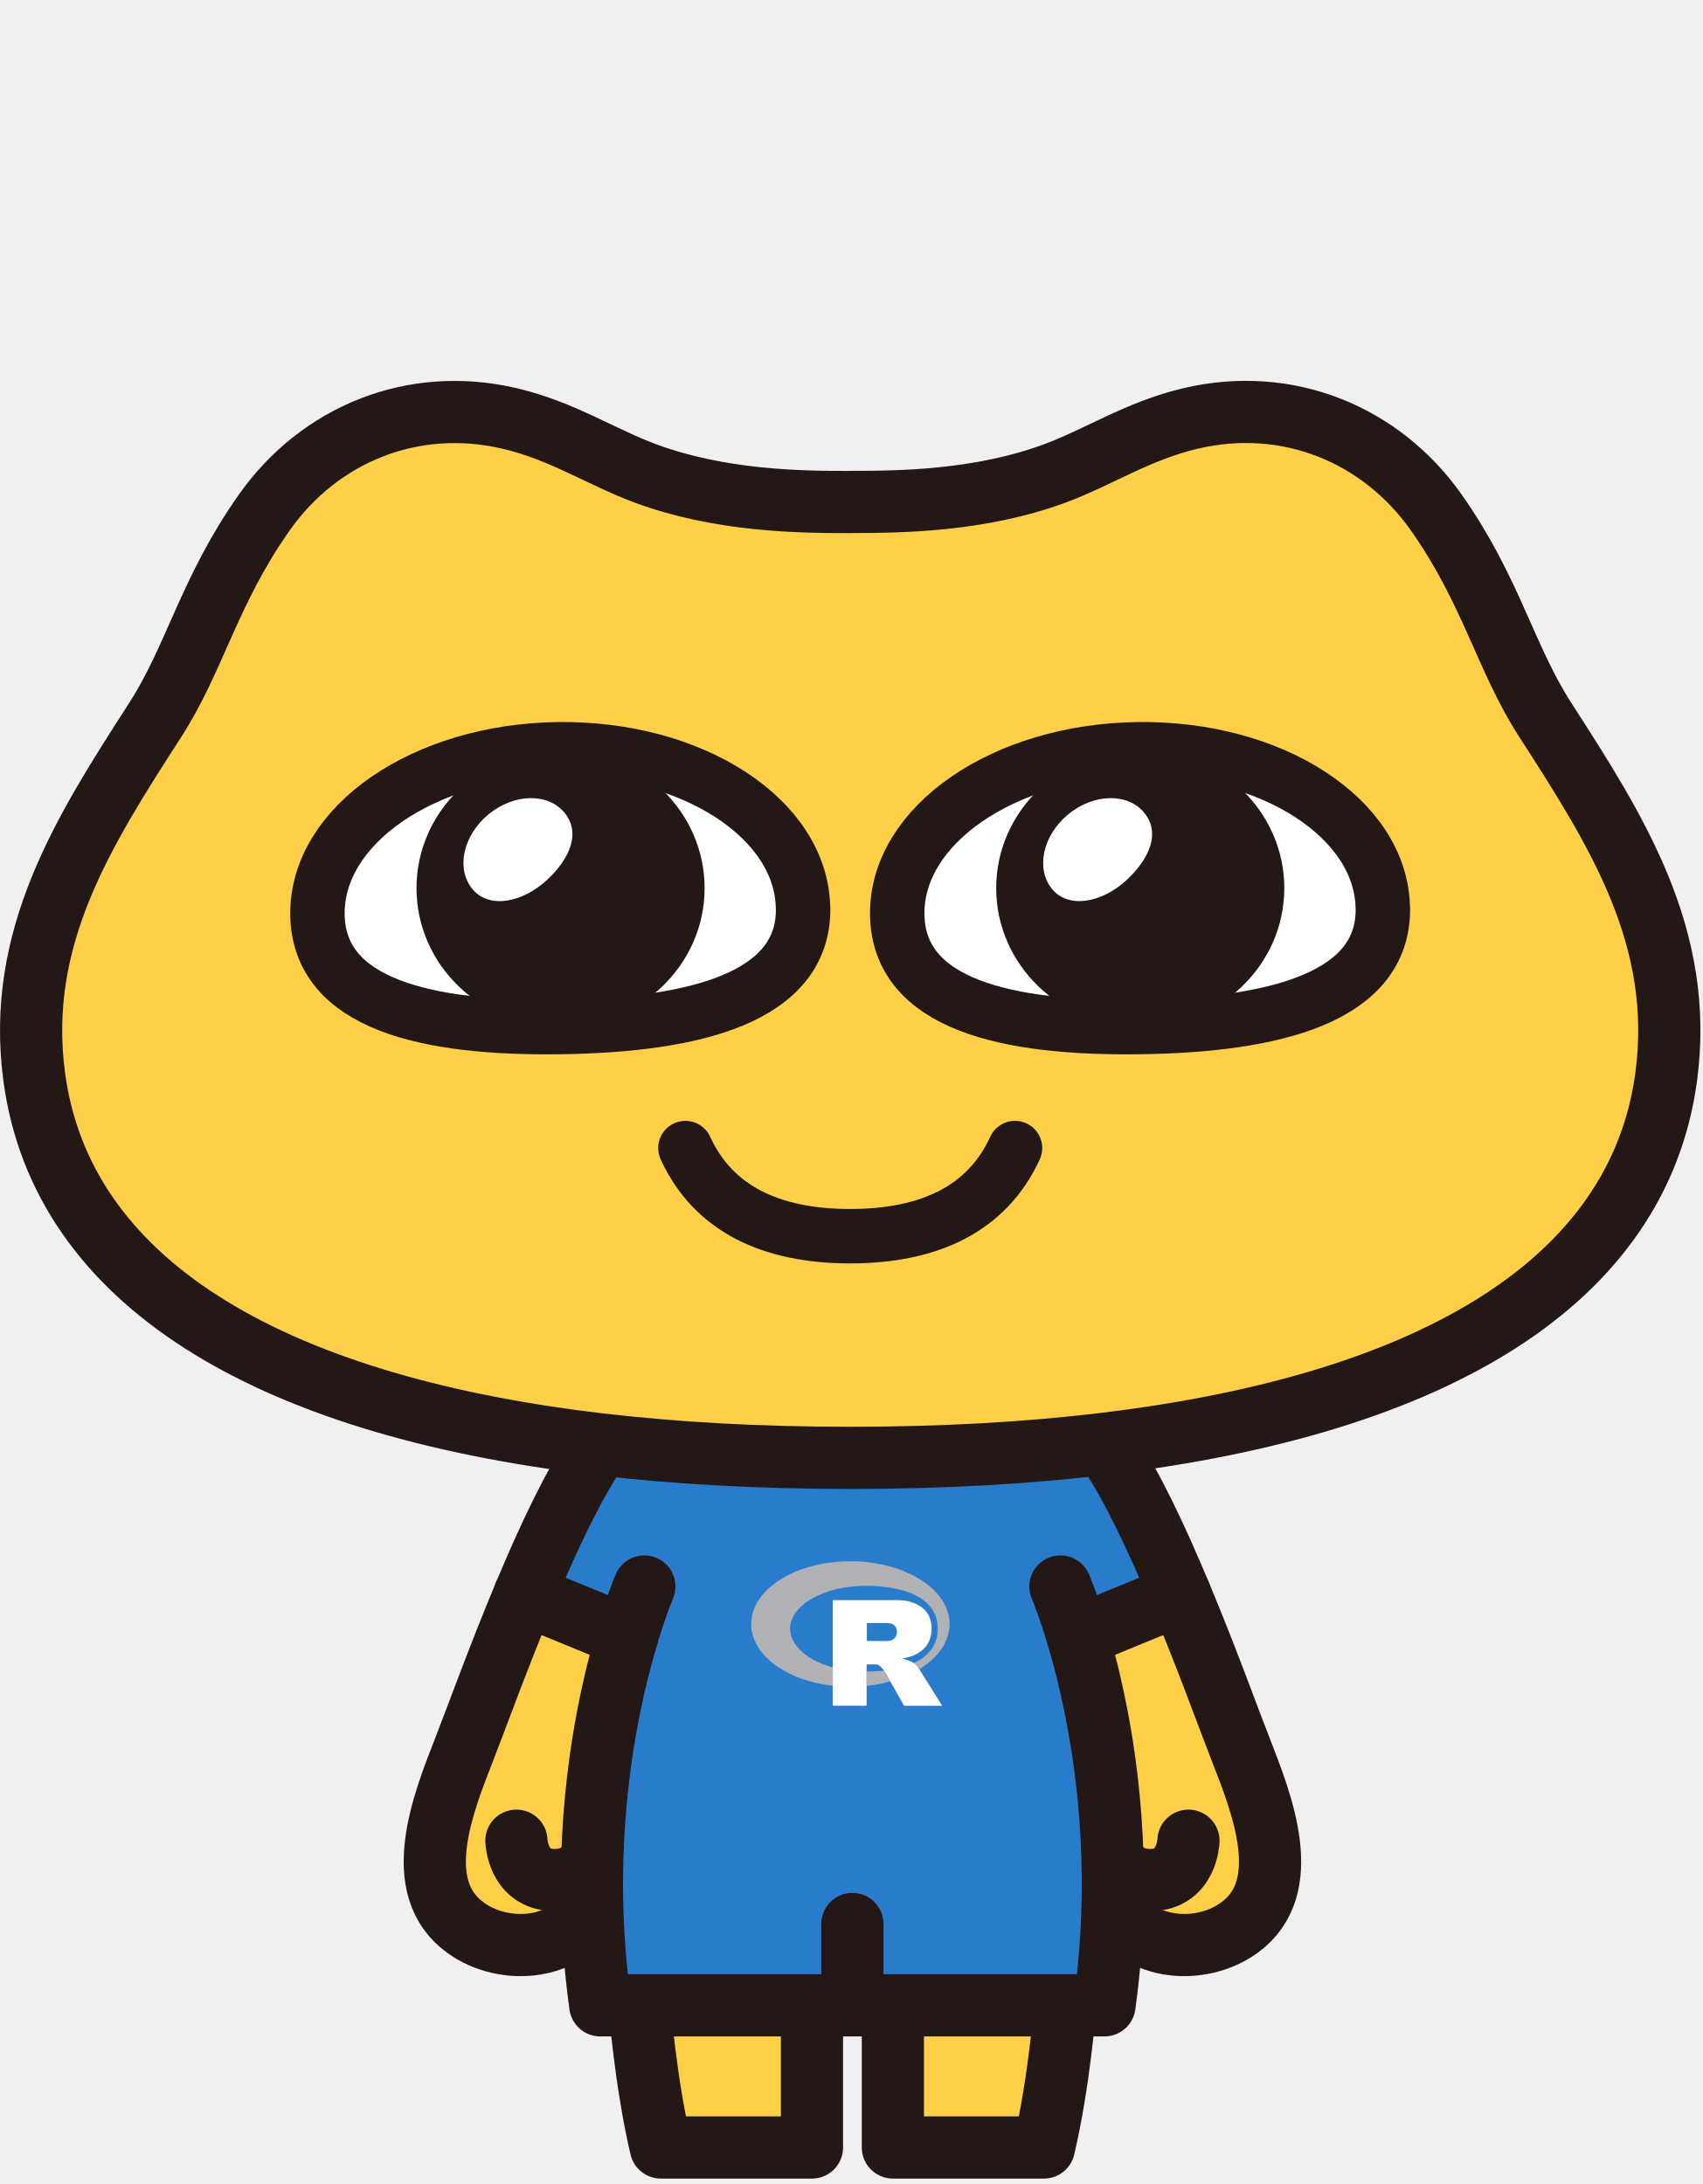
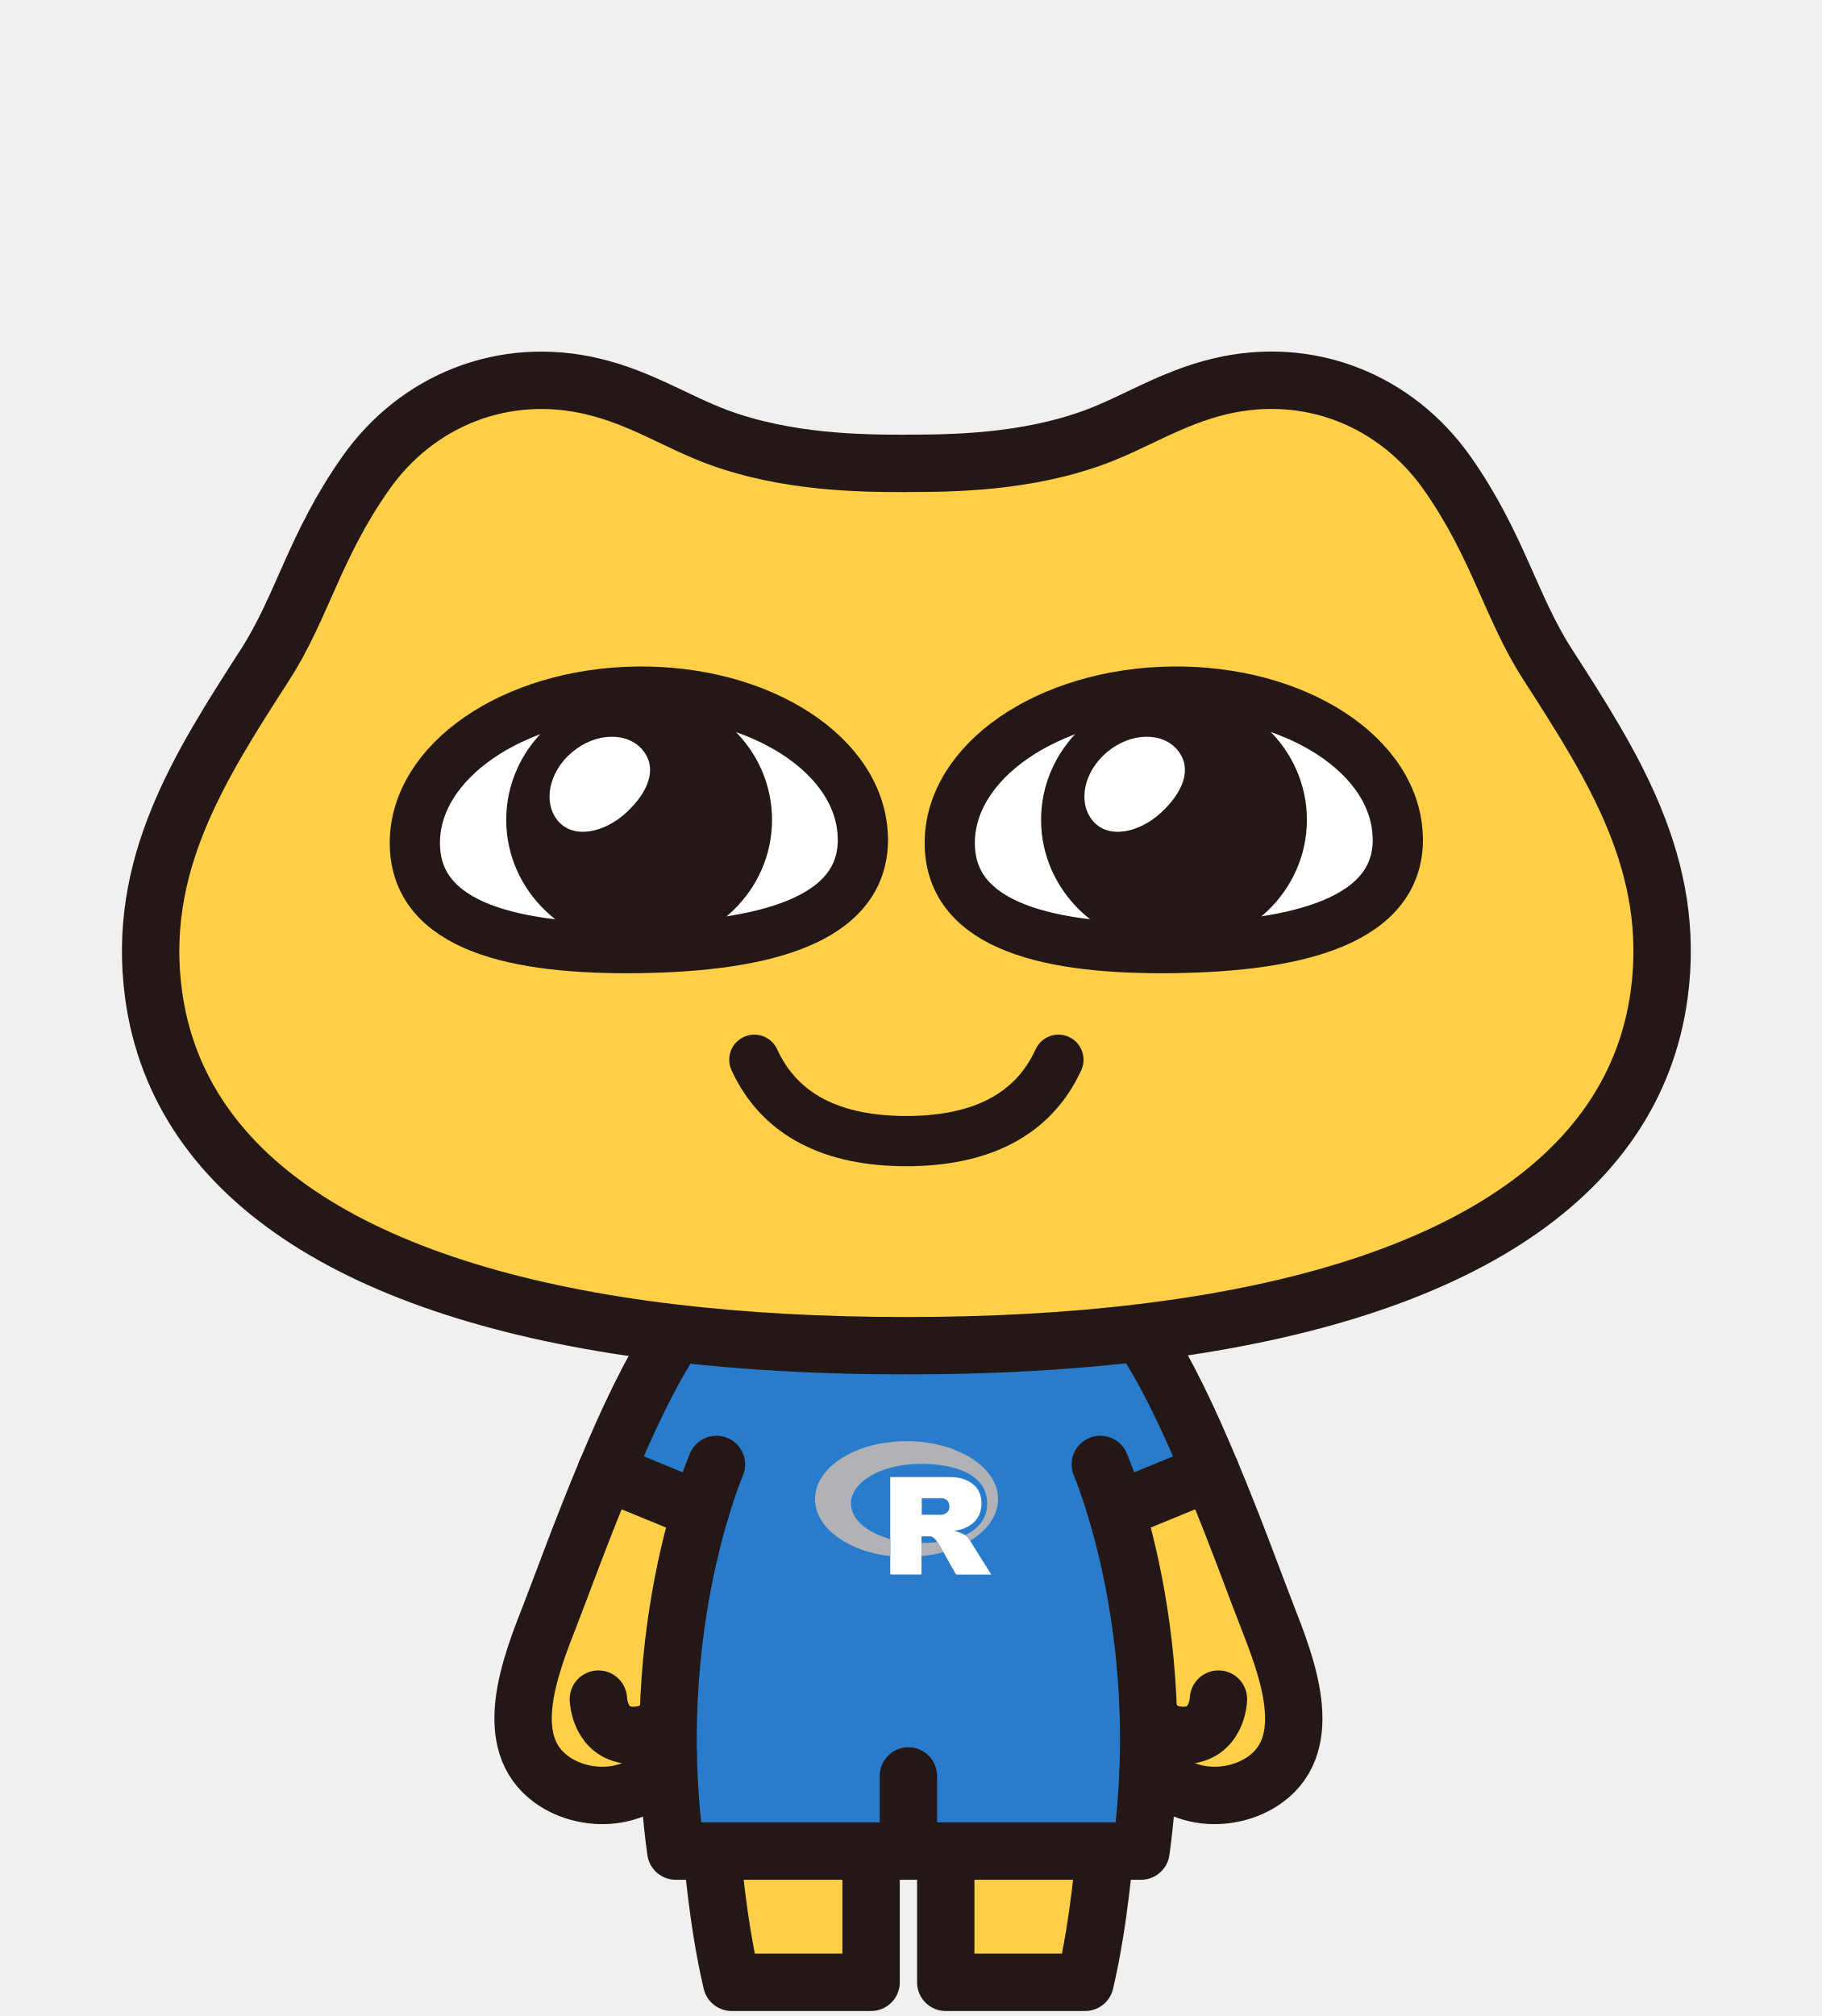
- <svg xmlns="http://www.w3.org/2000/svg" width="219" height="281" viewBox="0 0 219 281" fill="none">
-   <path d="M198.778 92.622C207.998 106.932 216.748 120.632 214.328 138.582C210.818 164.622 184.928 180.582 142.298 185.732C132.238 186.962 121.228 187.572 109.368 187.572C97.508 187.572 86.908 186.972 76.998 185.812C34.048 180.742 7.938 164.742 4.408 138.592C1.988 120.652 10.748 106.942 19.968 92.632C25.118 84.632 26.888 76.002 34.008 65.922C41.068 55.912 53.088 50.882 65.648 53.862C72.418 55.472 77.408 58.842 83.078 60.932C92.768 64.502 103.028 64.592 109.298 64.592H109.448C115.718 64.592 125.988 64.502 135.678 60.932C141.348 58.832 146.338 55.472 153.098 53.862C165.668 50.882 177.678 55.912 184.748 65.922C191.858 76.012 193.628 84.632 198.788 92.632L198.778 92.622Z" fill="#FFD047" />
-   <path d="M159.618 225.112C162.348 232.102 166.618 242.832 159.418 248.032C154.278 251.752 145.798 250.912 143.168 244.702H143.148C143.458 229.682 140.728 217.522 138.648 210.562H138.658L151.838 205.152C155.238 213.252 158.088 221.202 159.628 225.112H159.618Z" fill="#FFD047" />
-   <path d="M138.638 210.562C140.718 217.522 143.448 229.682 143.138 244.702C143.048 248.932 142.728 253.382 142.088 258.012H77.228C76.578 253.382 76.258 248.932 76.178 244.702C75.868 229.682 78.598 217.522 80.678 210.562H80.668L67.487 205.152C70.418 198.152 73.728 191.032 76.938 186.342L76.998 185.792C86.908 186.962 97.728 187.552 109.368 187.552C121.008 187.552 132.238 186.942 142.298 185.712L142.368 186.332C145.578 191.022 148.898 198.142 151.818 205.142L138.638 210.552H138.628L138.638 210.562Z" fill="#297CCC" />
-   <path d="M114.858 258.022H137.028C137.028 258.022 136.268 267.922 134.288 276.302H114.858V258.022Z" fill="#FFD047" />
-   <path d="M104.448 258.022V276.302H85.008C83.018 267.932 82.268 258.022 82.268 258.022H104.448Z" fill="#FFD047" />
-   <path d="M80.668 210.562C78.588 217.522 75.858 229.682 76.168 244.702H76.148C73.518 250.902 65.028 251.752 59.898 248.032C52.698 242.832 56.968 232.102 59.697 225.112C61.237 221.202 64.088 213.252 67.488 205.152L80.668 210.562Z" fill="#FFD047" />
-   <path d="M109.438 64.582C115.708 64.582 125.978 64.492 135.668 60.922C141.338 58.822 146.328 55.462 153.088 53.852C165.658 50.872 177.668 55.902 184.738 65.912C191.848 76.002 193.618 84.622 198.778 92.622C207.998 106.932 216.748 120.632 214.328 138.582C210.818 164.622 184.928 180.582 142.298 185.732C132.238 186.962 121.228 187.572 109.368 187.572C97.508 187.572 86.908 186.972 76.998 185.812C34.048 180.742 7.938 164.742 4.408 138.592C1.988 120.652 10.748 106.942 19.968 92.632C25.118 84.632 26.888 76.002 34.008 65.922C41.068 55.912 53.088 50.882 65.648 53.862C72.418 55.472 77.408 58.842 83.078 60.932C92.768 64.502 103.028 64.592 109.298 64.592" stroke="#231815" stroke-width="8" stroke-linecap="round" stroke-linejoin="round" />
-   <path d="M82.888 204.122C82.888 204.122 81.888 206.432 80.668 210.562C78.588 217.522 75.858 229.682 76.168 244.702C76.258 248.932 76.578 253.382 77.218 258.012H109.648" stroke="#231815" stroke-width="8" stroke-linecap="round" stroke-linejoin="round" />
-   <path d="M76.938 186.342C73.728 191.032 70.408 198.152 67.488 205.152C64.088 213.252 61.237 221.202 59.697 225.112C56.968 232.102 52.698 242.832 59.898 248.032C65.038 251.752 73.518 250.912 76.148 244.702" stroke="#231815" stroke-width="8" stroke-linecap="round" stroke-linejoin="round" />
-   <path d="M82.268 258.022C82.268 258.022 83.028 267.922 85.008 276.302H104.448V258.022" stroke="#231815" stroke-width="8" stroke-linecap="round" stroke-linejoin="round" />
-   <path d="M66.428 236.832C66.428 236.832 66.568 241.852 71.278 241.892C75.398 241.912 76.138 238.642 76.138 238.642" stroke="#231815" stroke-width="8" stroke-linecap="round" stroke-linejoin="round" />
-   <path d="M136.408 204.122C136.408 204.122 137.408 206.432 138.628 210.562C140.708 217.522 143.438 229.682 143.128 244.702C143.038 248.932 142.718 253.382 142.078 258.012H109.648V247.542" stroke="#231815" stroke-width="8" stroke-linecap="round" stroke-linejoin="round" />
-   <path d="M142.368 186.342C145.578 191.032 148.898 198.152 151.818 205.152C155.218 213.252 158.068 221.202 159.608 225.112C162.338 232.102 166.608 242.832 159.408 248.032C154.268 251.752 145.788 250.912 143.158 244.702" stroke="#231815" stroke-width="8" stroke-linecap="round" stroke-linejoin="round" />
-   <path d="M137.028 258.022C137.028 258.022 136.268 267.922 134.288 276.302H114.858V258.022" stroke="#231815" stroke-width="8" stroke-linecap="round" stroke-linejoin="round" />
-   <path d="M152.878 236.832C152.878 236.832 152.738 241.852 148.028 241.892C143.908 241.912 143.168 238.642 143.168 238.642" stroke="#231815" stroke-width="8" stroke-linecap="round" stroke-linejoin="round" />
-   <path d="M67.478 205.152L80.658 210.562" stroke="#231815" stroke-width="8" stroke-linecap="round" stroke-linejoin="round" />
-   <path d="M151.818 205.152L138.648 210.562" stroke="#231815" stroke-width="8" stroke-linecap="round" stroke-linejoin="round" />
-   <path d="M103.308 116.832C103.468 128.352 89.348 131.902 72.098 132.142C54.848 132.382 40.998 129.212 40.838 117.692C40.678 106.172 54.538 96.632 71.778 96.402C89.018 96.172 103.138 105.312 103.298 116.842L103.308 116.832Z" fill="white" stroke="#231815" stroke-width="7" stroke-linecap="round" stroke-linejoin="round" />
-   <path d="M72.108 132.142C82.341 132.142 90.638 124.141 90.638 114.272C90.638 104.403 82.341 96.402 72.108 96.402C61.874 96.402 53.578 104.403 53.578 114.272C53.578 124.141 61.874 132.142 72.108 132.142Z" fill="#231815" />
-   <path d="M72.598 104.552C74.748 107.132 73.328 110.452 70.368 113.212C67.258 116.112 62.948 116.992 60.788 114.412C58.638 111.832 59.528 107.542 62.798 104.812C66.058 102.092 70.448 101.972 72.598 104.542V104.552Z" fill="white" />
-   <path d="M177.888 116.832C178.048 128.352 163.928 131.902 146.678 132.142C129.428 132.382 115.578 129.212 115.418 117.692C115.258 106.172 129.118 96.632 146.358 96.402C163.608 96.162 177.718 105.312 177.878 116.842L177.888 116.832Z" fill="white" stroke="#231815" stroke-width="7" stroke-linecap="round" stroke-linejoin="round" />
-   <path d="M146.678 132.142C156.911 132.142 165.208 124.141 165.208 114.272C165.208 104.403 156.911 96.402 146.678 96.402C136.444 96.402 128.148 104.403 128.148 114.272C128.148 124.141 136.444 132.142 146.678 132.142Z" fill="#231815" />
-   <path d="M147.168 104.552C149.318 107.132 147.898 110.452 144.938 113.212C141.828 116.112 137.518 116.992 135.358 114.412C133.208 111.832 134.098 107.542 137.368 104.812C140.628 102.092 145.018 101.972 147.168 104.542V104.552Z" fill="white" />
-   <path d="M130.568 147.712C126.998 155.502 119.598 159.052 109.368 159.052C99.138 159.052 91.738 155.502 88.168 147.712" stroke="#231815" stroke-width="7" stroke-linecap="round" stroke-linejoin="round" />
-   <path d="M118.248 214.742C118.328 214.872 118.398 215.002 118.478 215.122C119.368 216.532 120.248 217.952 121.138 219.362C121.158 219.392 121.198 219.422 121.178 219.462C121.158 219.492 121.108 219.472 121.078 219.472C119.518 219.472 117.958 219.472 116.408 219.472C116.318 219.472 116.278 219.442 116.238 219.372C115.698 218.402 115.148 217.432 114.598 216.462C114.578 216.422 114.548 216.372 114.518 216.332C114.468 216.232 114.418 216.142 114.358 216.042C114.148 215.672 113.958 215.292 113.688 214.942C113.568 214.752 113.428 214.562 113.248 214.412C113.088 214.282 112.928 214.142 112.708 214.142C112.318 214.142 111.938 214.142 111.548 214.142C111.488 214.142 111.478 214.162 111.478 214.212C111.478 214.492 111.478 214.782 111.478 215.062C111.478 215.672 111.478 216.282 111.478 216.902C111.478 217.262 111.478 217.622 111.478 217.982C111.478 218.442 111.478 218.902 111.478 219.362C111.478 219.442 111.458 219.462 111.368 219.462C109.988 219.462 108.608 219.462 107.228 219.462C107.138 219.462 107.118 219.432 107.118 219.352C107.118 218.572 107.118 217.792 107.118 217.012C107.118 216.972 107.118 216.922 107.118 216.882C107.118 216.092 107.118 215.302 107.118 214.512C107.118 211.682 107.118 208.852 107.118 206.022C107.118 205.862 107.088 205.882 107.268 205.882C110.008 205.882 112.758 205.882 115.498 205.882C116.208 205.882 116.898 205.982 117.558 206.252C117.948 206.412 118.318 206.602 118.648 206.862C119.118 207.232 119.448 207.692 119.628 208.242C119.908 209.082 119.908 209.922 119.658 210.762C119.448 211.482 119.008 212.062 118.378 212.512C117.828 212.902 117.208 213.152 116.548 213.292C116.398 213.322 116.238 213.342 116.078 213.372C116.098 213.382 116.108 213.392 116.118 213.392C116.608 213.542 117.098 213.702 117.548 213.962C117.708 214.072 117.868 214.192 117.988 214.352C118.088 214.472 118.148 214.612 118.238 214.732L118.248 214.742ZM112.888 211.142C113.298 211.142 113.698 211.142 114.108 211.142C114.438 211.142 114.738 211.052 114.998 210.842C115.338 210.562 115.408 210.192 115.358 209.782C115.318 209.452 115.178 209.172 114.858 208.992C114.648 208.872 114.408 208.822 114.158 208.822C113.308 208.822 112.458 208.822 111.608 208.822C111.528 208.822 111.508 208.842 111.508 208.912C111.508 209.622 111.508 210.332 111.508 211.042C111.508 211.112 111.528 211.132 111.608 211.132C112.038 211.132 112.458 211.132 112.888 211.132V211.142Z" fill="white" />
-   <path d="M118.248 214.742C118.158 214.622 118.098 214.482 117.998 214.362C117.878 214.212 117.717 214.092 117.557 213.972C117.857 213.822 118.148 213.672 118.418 213.492C119.248 212.952 119.908 212.262 120.278 211.372C120.598 210.612 120.688 209.812 120.598 209.002C120.478 207.932 120.038 207.012 119.238 206.262C118.598 205.662 117.838 205.242 117.018 204.922C115.778 204.452 114.488 204.222 113.168 204.112C112.238 204.032 111.318 204.022 110.388 204.072C109.268 204.132 108.168 204.302 107.088 204.602C106.168 204.852 105.288 205.202 104.458 205.672C103.618 206.152 102.878 206.742 102.328 207.512C101.938 208.062 101.698 208.662 101.638 209.322C101.618 209.582 101.637 209.842 101.687 210.102C101.827 210.822 102.148 211.452 102.648 212.012C102.898 212.292 103.178 212.552 103.478 212.792C104.058 213.252 104.698 213.612 105.378 213.912C105.948 214.162 106.538 214.372 107.138 214.532C107.138 215.322 107.138 216.112 107.138 216.902C106.088 216.782 105.067 216.582 104.057 216.292C102.597 215.872 101.228 215.272 99.998 214.412C98.828 213.612 97.858 212.632 97.228 211.392C96.767 210.482 96.568 209.532 96.648 208.522C96.738 207.362 97.198 206.332 97.928 205.402C98.798 204.272 99.927 203.432 101.208 202.752C102.488 202.072 103.848 201.612 105.278 201.302C105.678 201.212 106.068 201.142 106.478 201.092C106.708 201.062 106.938 201.042 107.158 201.012C108.068 200.882 108.978 200.862 109.898 200.882C110.388 200.882 110.868 200.922 111.358 200.972C111.728 201.012 112.098 201.052 112.468 201.112C113.138 201.222 113.798 201.362 114.458 201.542C114.988 201.682 115.508 201.842 116.018 202.052C116.398 202.212 116.778 202.382 117.158 202.552C117.808 202.852 118.408 203.212 118.978 203.622C119.388 203.912 119.768 204.232 120.128 204.582C120.838 205.292 121.418 206.072 121.778 207.002C122.378 208.572 122.258 210.092 121.458 211.582C120.948 212.532 120.218 213.312 119.368 213.992C119.018 214.262 118.658 214.522 118.278 214.752L118.248 214.742Z" fill="#B1B2B6" />
-   <path d="M113.688 214.952C113.947 215.292 114.138 215.682 114.358 216.052C114.408 216.142 114.458 216.242 114.518 216.342C113.888 216.522 113.248 216.662 112.608 216.762C112.238 216.822 111.868 216.872 111.488 216.912C111.488 216.302 111.488 215.692 111.488 215.072C112.228 215.072 112.958 215.032 113.698 214.952H113.688Z" fill="#B1B2B6" />
+ <svg xmlns="http://www.w3.org/2000/svg" width="254" height="281" viewBox="0 0 254 281" fill="none">
+   <path d="M215.778 92.622C224.998 106.932 233.748 120.632 231.328 138.582C227.818 164.622 201.928 180.582 159.298 185.732C149.238 186.962 138.228 187.572 126.368 187.572C114.508 187.572 103.908 186.972 93.998 185.812C51.048 180.742 24.938 164.742 21.408 138.592C18.988 120.652 27.748 106.942 36.968 92.632C42.118 84.632 43.888 76.002 51.008 65.922C58.068 55.912 70.088 50.882 82.648 53.862C89.418 55.472 94.408 58.842 100.078 60.932C109.768 64.502 120.028 64.592 126.298 64.592H126.448C132.718 64.592 142.988 64.502 152.678 60.932C158.348 58.832 163.338 55.472 170.098 53.862C182.668 50.882 194.678 55.912 201.748 65.922C208.858 76.012 210.628 84.632 215.788 92.632L215.778 92.622Z" fill="#FFD047" />
+   <path d="M176.618 225.112C179.348 232.102 183.618 242.832 176.418 248.032C171.278 251.752 162.798 250.912 160.168 244.702H160.148C160.458 229.682 157.728 217.522 155.648 210.562H155.658L168.838 205.152C172.238 213.252 175.088 221.202 176.628 225.112H176.618Z" fill="#FFD047" />
+   <path d="M155.638 210.562C157.718 217.522 160.448 229.682 160.138 244.702C160.048 248.932 159.728 253.382 159.088 258.012H94.228C93.578 253.382 93.258 248.932 93.178 244.702C92.868 229.682 95.598 217.522 97.678 210.562H97.668L84.487 205.152C87.418 198.152 90.728 191.032 93.938 186.342L93.998 185.792C103.908 186.962 114.728 187.552 126.368 187.552C138.008 187.552 149.238 186.942 159.298 185.712L159.368 186.332C162.578 191.022 165.898 198.142 168.818 205.142L155.638 210.552H155.628L155.638 210.562Z" fill="#297CCC" />
+   <path d="M131.858 258.022H154.028C154.028 258.022 153.268 267.922 151.288 276.302H131.858V258.022Z" fill="#FFD047" />
+   <path d="M121.448 258.022V276.302H102.008C100.018 267.932 99.268 258.022 99.268 258.022H121.448Z" fill="#FFD047" />
+   <path d="M97.668 210.562C95.588 217.522 92.858 229.682 93.168 244.702H93.148C90.518 250.902 82.028 251.752 76.898 248.032C69.698 242.832 73.968 232.102 76.698 225.112C78.237 221.202 81.088 213.252 84.488 205.152L97.668 210.562Z" fill="#FFD047" />
+   <path d="M126.438 64.582C132.708 64.582 142.978 64.492 152.668 60.922C158.338 58.822 163.328 55.462 170.088 53.852C182.658 50.872 194.668 55.902 201.738 65.912C208.848 76.002 210.618 84.622 215.778 92.622C224.998 106.932 233.748 120.632 231.328 138.582C227.818 164.622 201.928 180.582 159.298 185.732C149.238 186.962 138.228 187.572 126.368 187.572C114.508 187.572 103.908 186.972 93.998 185.812C51.048 180.742 24.938 164.742 21.408 138.592C18.988 120.652 27.748 106.942 36.968 92.632C42.118 84.632 43.888 76.002 51.008 65.922C58.068 55.912 70.088 50.882 82.648 53.862C89.418 55.472 94.408 58.842 100.078 60.932C109.768 64.502 120.028 64.592 126.298 64.592" stroke="#231815" stroke-width="8" stroke-linecap="round" stroke-linejoin="round" />
+   <path d="M99.888 204.122C99.888 204.122 98.888 206.432 97.668 210.562C95.588 217.522 92.858 229.682 93.168 244.702C93.258 248.932 93.578 253.382 94.218 258.012H126.648" stroke="#231815" stroke-width="8" stroke-linecap="round" stroke-linejoin="round" />
+   <path d="M93.938 186.342C90.728 191.032 87.408 198.152 84.488 205.152C81.088 213.252 78.237 221.202 76.698 225.112C73.968 232.102 69.698 242.832 76.898 248.032C82.038 251.752 90.518 250.912 93.148 244.702" stroke="#231815" stroke-width="8" stroke-linecap="round" stroke-linejoin="round" />
+   <path d="M99.268 258.022C99.268 258.022 100.028 267.922 102.008 276.302H121.448V258.022" stroke="#231815" stroke-width="8" stroke-linecap="round" stroke-linejoin="round" />
+   <path d="M83.428 236.832C83.428 236.832 83.568 241.852 88.278 241.892C92.398 241.912 93.138 238.642 93.138 238.642" stroke="#231815" stroke-width="8" stroke-linecap="round" stroke-linejoin="round" />
+   <path d="M153.408 204.122C153.408 204.122 154.408 206.432 155.628 210.562C157.708 217.522 160.438 229.682 160.128 244.702C160.038 248.932 159.718 253.382 159.078 258.012H126.648V247.542" stroke="#231815" stroke-width="8" stroke-linecap="round" stroke-linejoin="round" />
+   <path d="M159.368 186.342C162.578 191.032 165.898 198.152 168.818 205.152C172.218 213.252 175.068 221.202 176.608 225.112C179.338 232.102 183.608 242.832 176.408 248.032C171.268 251.752 162.788 250.912 160.158 244.702" stroke="#231815" stroke-width="8" stroke-linecap="round" stroke-linejoin="round" />
+   <path d="M154.028 258.022C154.028 258.022 153.268 267.922 151.288 276.302H131.858V258.022" stroke="#231815" stroke-width="8" stroke-linecap="round" stroke-linejoin="round" />
+   <path d="M169.878 236.832C169.878 236.832 169.738 241.852 165.028 241.892C160.908 241.912 160.168 238.642 160.168 238.642" stroke="#231815" stroke-width="8" stroke-linecap="round" stroke-linejoin="round" />
+   <path d="M84.478 205.152L97.658 210.562" stroke="#231815" stroke-width="8" stroke-linecap="round" stroke-linejoin="round" />
+   <path d="M168.818 205.152L155.648 210.562" stroke="#231815" stroke-width="8" stroke-linecap="round" stroke-linejoin="round" />
+   <path d="M120.308 116.832C120.468 128.352 106.348 131.902 89.098 132.142C71.848 132.382 57.998 129.212 57.838 117.692C57.678 106.172 71.538 96.632 88.778 96.402C106.018 96.172 120.138 105.312 120.298 116.842L120.308 116.832Z" fill="white" stroke="#231815" stroke-width="7" stroke-linecap="round" stroke-linejoin="round" />
+   <path d="M89.108 132.142C99.341 132.142 107.638 124.141 107.638 114.272C107.638 104.403 99.341 96.402 89.108 96.402C78.874 96.402 70.578 104.403 70.578 114.272C70.578 124.141 78.874 132.142 89.108 132.142Z" fill="#231815" />
+   <path d="M89.598 104.552C91.748 107.132 90.328 110.452 87.368 113.212C84.258 116.112 79.948 116.992 77.788 114.412C75.638 111.832 76.528 107.542 79.798 104.812C83.058 102.092 87.448 101.972 89.598 104.542V104.552Z" fill="white" />
+   <path d="M194.888 116.832C195.048 128.352 180.928 131.902 163.678 132.142C146.428 132.382 132.578 129.212 132.418 117.692C132.258 106.172 146.118 96.632 163.358 96.402C180.608 96.162 194.718 105.312 194.878 116.842L194.888 116.832Z" fill="white" stroke="#231815" stroke-width="7" stroke-linecap="round" stroke-linejoin="round" />
+   <path d="M163.678 132.142C173.911 132.142 182.208 124.141 182.208 114.272C182.208 104.403 173.911 96.402 163.678 96.402C153.444 96.402 145.148 104.403 145.148 114.272C145.148 124.141 153.444 132.142 163.678 132.142Z" fill="#231815" />
+   <path d="M164.168 104.552C166.318 107.132 164.898 110.452 161.938 113.212C158.828 116.112 154.518 116.992 152.358 114.412C150.208 111.832 151.098 107.542 154.368 104.812C157.628 102.092 162.018 101.972 164.168 104.542V104.552Z" fill="white" />
+   <path d="M147.568 147.712C143.998 155.502 136.598 159.052 126.368 159.052C116.138 159.052 108.738 155.502 105.168 147.712" stroke="#231815" stroke-width="7" stroke-linecap="round" stroke-linejoin="round" />
+   <path d="M135.248 214.742C135.328 214.872 135.398 215.002 135.478 215.122C136.368 216.532 137.248 217.952 138.138 219.362C138.158 219.392 138.198 219.422 138.178 219.462C138.158 219.492 138.108 219.472 138.078 219.472C136.518 219.472 134.958 219.472 133.408 219.472C133.318 219.472 133.278 219.442 133.238 219.372C132.698 218.402 132.148 217.432 131.598 216.462C131.578 216.422 131.548 216.372 131.518 216.332C131.468 216.232 131.418 216.142 131.358 216.042C131.148 215.672 130.958 215.292 130.688 214.942C130.568 214.752 130.428 214.562 130.248 214.412C130.088 214.282 129.928 214.142 129.708 214.142C129.318 214.142 128.938 214.142 128.548 214.142C128.488 214.142 128.478 214.162 128.478 214.212C128.478 214.492 128.478 214.782 128.478 215.062C128.478 215.672 128.478 216.282 128.478 216.902C128.478 217.262 128.478 217.622 128.478 217.982C128.478 218.442 128.478 218.902 128.478 219.362C128.478 219.442 128.458 219.462 128.368 219.462C126.988 219.462 125.608 219.462 124.228 219.462C124.138 219.462 124.118 219.432 124.118 219.352C124.118 218.572 124.118 217.792 124.118 217.012C124.118 216.972 124.118 216.922 124.118 216.882C124.118 216.092 124.118 215.302 124.118 214.512C124.118 211.682 124.118 208.852 124.118 206.022C124.118 205.862 124.088 205.882 124.268 205.882C127.008 205.882 129.758 205.882 132.498 205.882C133.208 205.882 133.898 205.982 134.558 206.252C134.948 206.412 135.318 206.602 135.648 206.862C136.118 207.232 136.448 207.692 136.628 208.242C136.908 209.082 136.908 209.922 136.658 210.762C136.448 211.482 136.008 212.062 135.378 212.512C134.828 212.902 134.208 213.152 133.548 213.292C133.398 213.322 133.238 213.342 133.078 213.372C133.098 213.382 133.108 213.392 133.118 213.392C133.608 213.542 134.098 213.702 134.548 213.962C134.708 214.072 134.868 214.192 134.988 214.352C135.088 214.472 135.148 214.612 135.238 214.732L135.248 214.742ZM129.888 211.142C130.298 211.142 130.698 211.142 131.108 211.142C131.438 211.142 131.738 211.052 131.998 210.842C132.338 210.562 132.408 210.192 132.358 209.782C132.318 209.452 132.178 209.172 131.858 208.992C131.648 208.872 131.408 208.822 131.158 208.822C130.308 208.822 129.458 208.822 128.608 208.822C128.528 208.822 128.508 208.842 128.508 208.912C128.508 209.622 128.508 210.332 128.508 211.042C128.508 211.112 128.528 211.132 128.608 211.132C129.038 211.132 129.458 211.132 129.888 211.132V211.142Z" fill="white" />
+   <path d="M135.248 214.742C135.158 214.622 135.098 214.482 134.998 214.362C134.878 214.212 134.717 214.092 134.557 213.972C134.857 213.822 135.148 213.672 135.418 213.492C136.248 212.952 136.908 212.262 137.278 211.372C137.598 210.612 137.688 209.812 137.598 209.002C137.478 207.932 137.038 207.012 136.238 206.262C135.598 205.662 134.838 205.242 134.018 204.922C132.778 204.452 131.488 204.222 130.168 204.112C129.238 204.032 128.318 204.022 127.388 204.072C126.268 204.132 125.168 204.302 124.088 204.602C123.168 204.852 122.288 205.202 121.458 205.672C120.618 206.152 119.878 206.742 119.328 207.512C118.938 208.062 118.698 208.662 118.638 209.322C118.618 209.582 118.637 209.842 118.687 210.102C118.827 210.822 119.148 211.452 119.648 212.012C119.898 212.292 120.178 212.552 120.478 212.792C121.058 213.252 121.698 213.612 122.378 213.912C122.948 214.162 123.538 214.372 124.138 214.532C124.138 215.322 124.138 216.112 124.138 216.902C123.088 216.782 122.067 216.582 121.057 216.292C119.597 215.872 118.228 215.272 116.998 214.412C115.828 213.612 114.858 212.632 114.228 211.392C113.768 210.482 113.568 209.532 113.648 208.522C113.738 207.362 114.198 206.332 114.928 205.402C115.798 204.272 116.928 203.432 118.208 202.752C119.488 202.072 120.848 201.612 122.278 201.302C122.678 201.212 123.068 201.142 123.478 201.092C123.708 201.062 123.938 201.042 124.158 201.012C125.068 200.882 125.978 200.862 126.898 200.882C127.388 200.882 127.868 200.922 128.358 200.972C128.728 201.012 129.098 201.052 129.468 201.112C130.138 201.222 130.798 201.362 131.458 201.542C131.988 201.682 132.508 201.842 133.018 202.052C133.398 202.212 133.778 202.382 134.158 202.552C134.808 202.852 135.408 203.212 135.978 203.622C136.388 203.912 136.768 204.232 137.128 204.582C137.838 205.292 138.418 206.072 138.778 207.002C139.378 208.572 139.258 210.092 138.458 211.582C137.948 212.532 137.218 213.312 136.368 213.992C136.018 214.262 135.658 214.522 135.278 214.752L135.248 214.742Z" fill="#B1B2B6" />
+   <path d="M130.688 214.952C130.947 215.292 131.138 215.682 131.358 216.052C131.408 216.142 131.458 216.242 131.518 216.342C130.888 216.522 130.248 216.662 129.608 216.762C129.238 216.822 128.868 216.872 128.488 216.912C128.488 216.302 128.488 215.692 128.488 215.072C129.228 215.072 129.958 215.032 130.698 214.952H130.688Z" fill="#B1B2B6" />
</svg>
